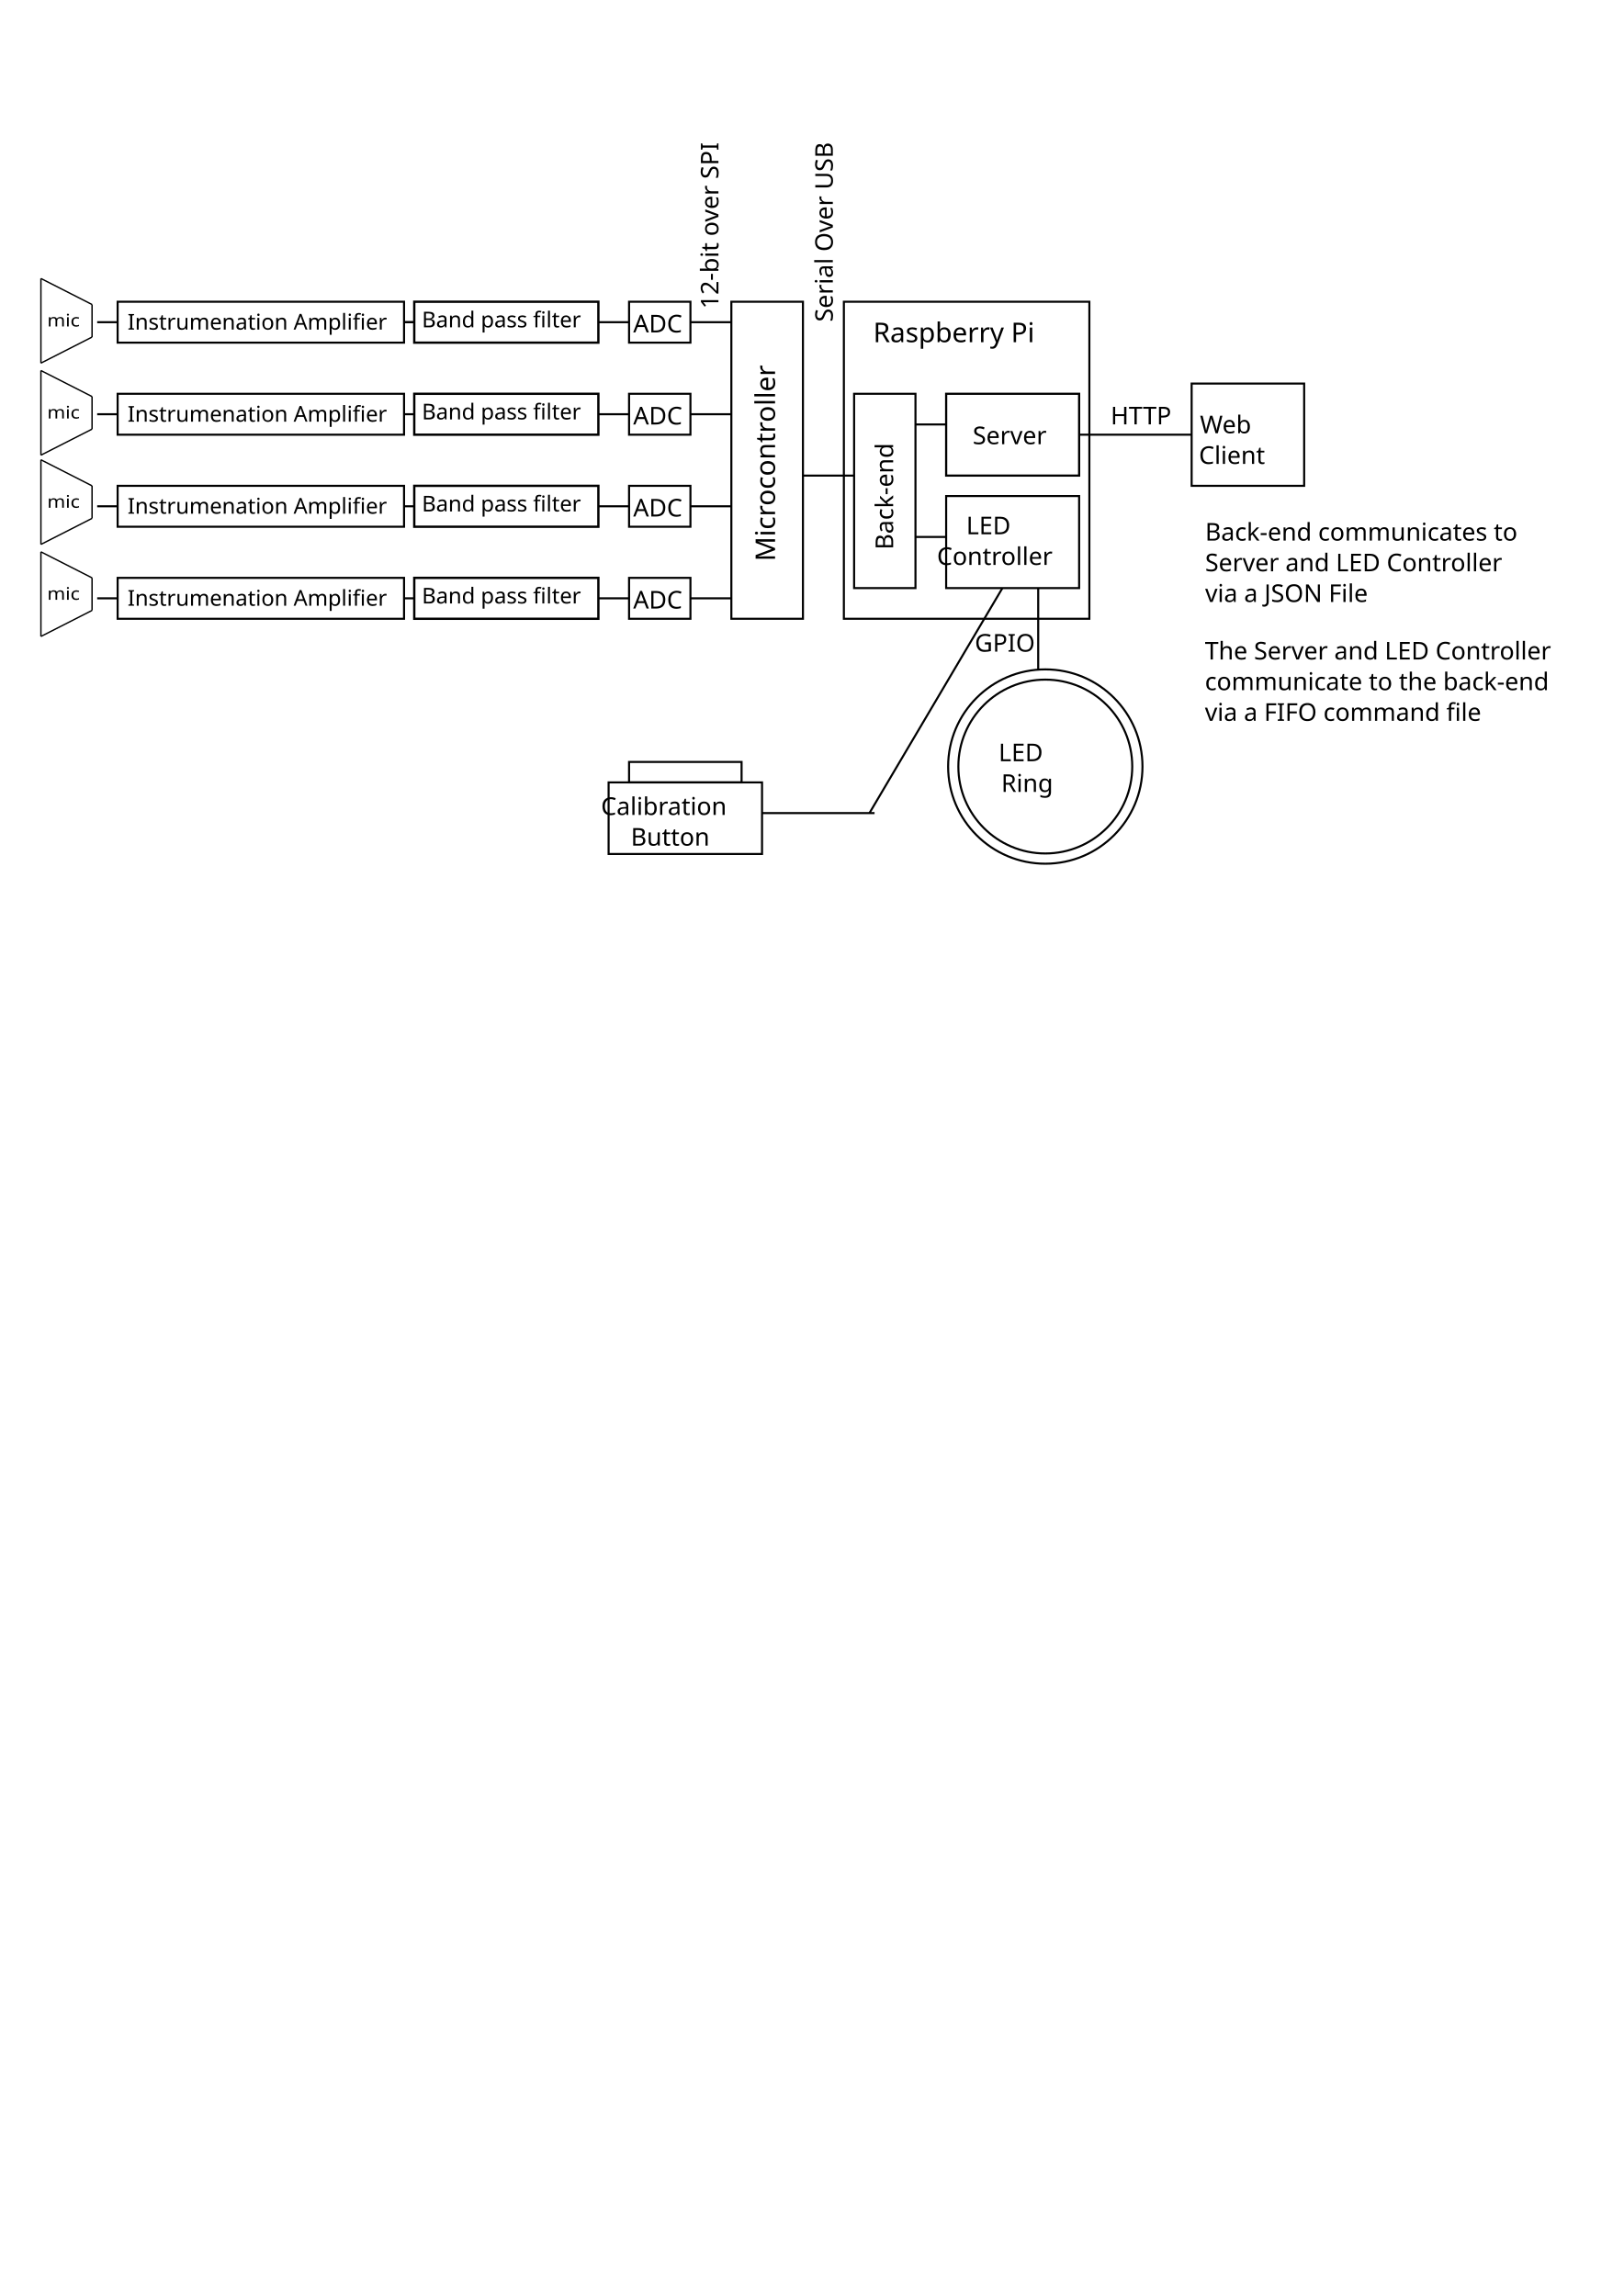
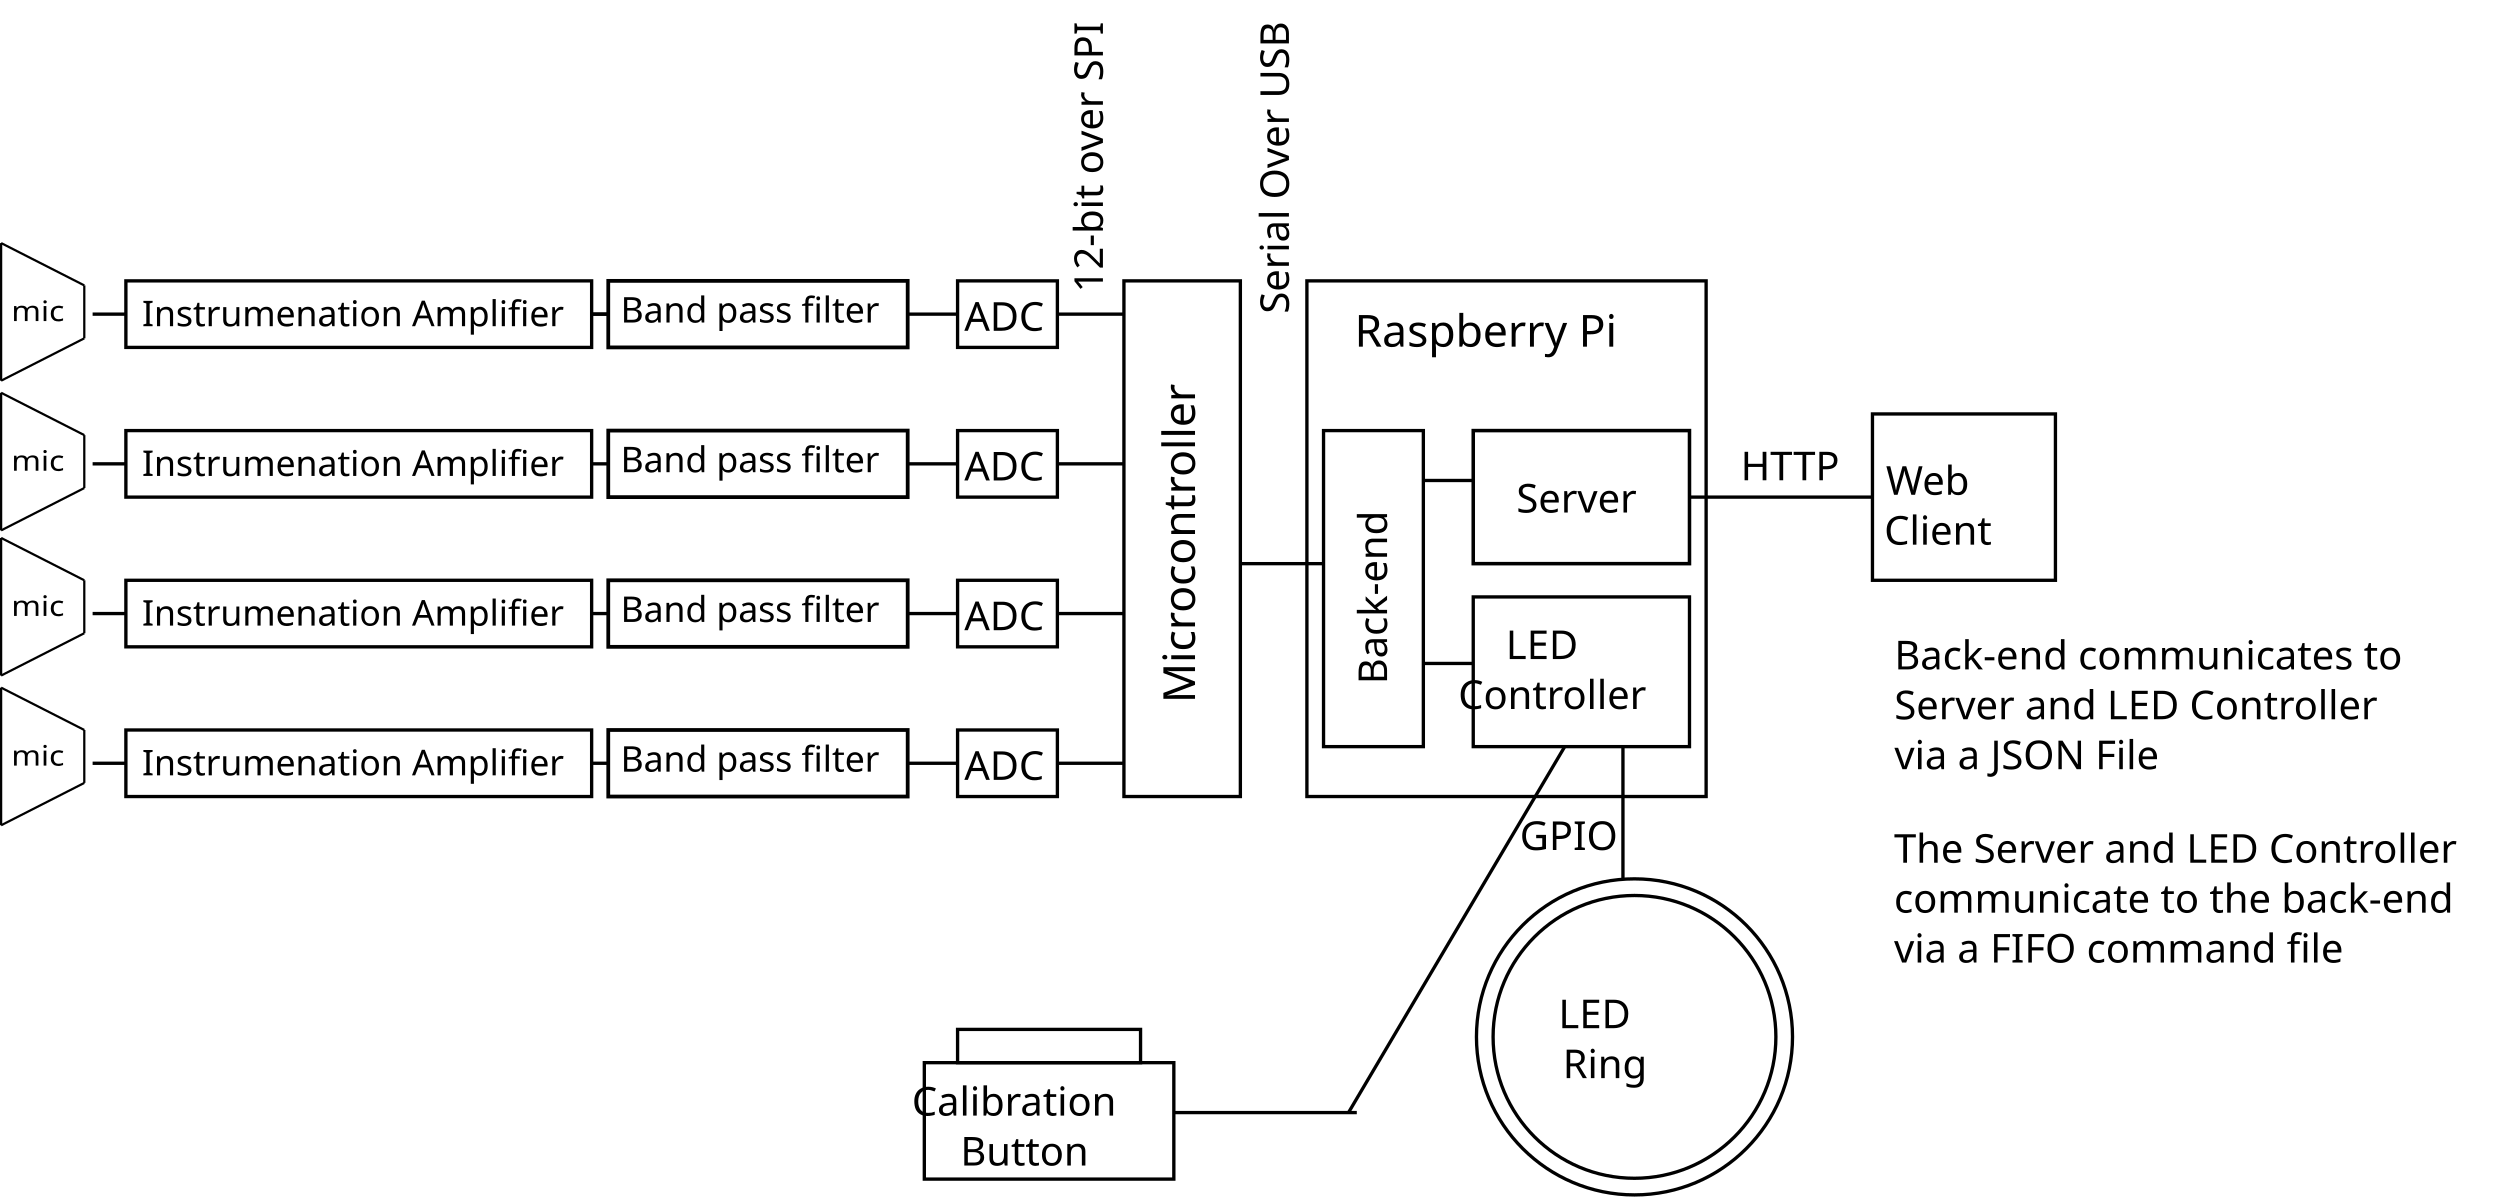
- <svg xmlns="http://www.w3.org/2000/svg" width="210mm" height="297mm" viewBox="0 0 210 297" version="1.1" id="svg8">
+ <svg xmlns="http://www.w3.org/2000/svg" width="198.826mm" height="95.163mm" viewBox="0 0 198.826 95.163" version="1.1" id="svg8">
  <defs id="defs2" />
-   <g id="layer1">
+   <g id="layer1" transform="translate(-5.202475,-16.69331)">
    <path style="display:inline;fill:none;fill-rule:evenodd;stroke:#000000;stroke-width:0.178px;stroke-linecap:butt;stroke-linejoin:miter;stroke-opacity:1" d="m 5.292,36.025 6.615,3.367" id="path234" />
    <path style="fill:none;fill-rule:evenodd;stroke:#000000;stroke-width:0.178px;stroke-linecap:butt;stroke-linejoin:miter;stroke-opacity:1" d="m 11.906,39.392 v 4.209" id="path242" />
    <path style="fill:none;fill-rule:evenodd;stroke:#000000;stroke-width:0.178px;stroke-linecap:butt;stroke-linejoin:miter;stroke-opacity:1" d="M 11.906,43.601 5.292,46.969" id="path246" />
    <path style="fill:none;fill-rule:evenodd;stroke:#000000;stroke-width:0.178px;stroke-linecap:butt;stroke-linejoin:miter;stroke-opacity:1" d="M 5.292,36.025 V 46.969" id="path248" />
    <text xml:space="preserve" style="font-style:normal;font-weight:normal;font-size:2.378px;line-height:1.25;font-family:sans-serif;letter-spacing:0px;word-spacing:0px;fill:#000000;fill-opacity:1;stroke:none;stroke-width:0.178" x="5.76" y="44.736" id="text252" transform="scale(1.059457,0.9438797)">
      <tspan id="tspan250" x="5.76" y="44.736" style="font-size:2.378px;stroke-width:0.178">mic</tspan>
    </text>
    <path style="display:inline;fill:none;fill-rule:evenodd;stroke:#000000;stroke-width:0.178px;stroke-linecap:butt;stroke-linejoin:miter;stroke-opacity:1" d="m 5.292,47.931 6.615,3.367" id="path234-9" />
    <path style="fill:none;fill-rule:evenodd;stroke:#000000;stroke-width:0.178px;stroke-linecap:butt;stroke-linejoin:miter;stroke-opacity:1" d="m 11.906,51.298 v 4.209" id="path242-3" />
    <path style="fill:none;fill-rule:evenodd;stroke:#000000;stroke-width:0.178px;stroke-linecap:butt;stroke-linejoin:miter;stroke-opacity:1" d="M 11.906,55.508 5.292,58.875" id="path246-1" />
    <path style="fill:none;fill-rule:evenodd;stroke:#000000;stroke-width:0.178px;stroke-linecap:butt;stroke-linejoin:miter;stroke-opacity:1" d="M 5.292,47.931 V 58.875" id="path248-9" />
    <text xml:space="preserve" style="font-style:normal;font-weight:normal;font-size:2.378px;line-height:1.25;font-family:sans-serif;letter-spacing:0px;word-spacing:0px;fill:#000000;fill-opacity:1;stroke:none;stroke-width:0.178" x="5.76" y="57.35" id="text252-4" transform="scale(1.059457,0.9438798)">
      <tspan id="tspan250-7" x="5.76" y="57.35" style="font-size:2.378px;stroke-width:0.178">mic</tspan>
    </text>
    <path style="display:inline;fill:none;fill-rule:evenodd;stroke:#000000;stroke-width:0.178px;stroke-linecap:butt;stroke-linejoin:miter;stroke-opacity:1" d="M 5.292,59.476 11.906,62.844" id="path234-9-6" />
    <path style="fill:none;fill-rule:evenodd;stroke:#000000;stroke-width:0.178px;stroke-linecap:butt;stroke-linejoin:miter;stroke-opacity:1" d="m 11.906,62.844 v 4.209" id="path242-3-5" />
    <path style="fill:none;fill-rule:evenodd;stroke:#000000;stroke-width:0.178px;stroke-linecap:butt;stroke-linejoin:miter;stroke-opacity:1" d="M 11.906,67.053 5.292,70.42" id="path246-1-6" />
    <path style="fill:none;fill-rule:evenodd;stroke:#000000;stroke-width:0.178px;stroke-linecap:butt;stroke-linejoin:miter;stroke-opacity:1" d="M 5.292,59.476 V 70.42" id="path248-9-9" />
    <text xml:space="preserve" style="font-style:normal;font-weight:normal;font-size:2.378px;line-height:1.25;font-family:sans-serif;letter-spacing:0px;word-spacing:0px;fill:#000000;fill-opacity:1;stroke:none;stroke-width:0.178" x="5.76" y="69.582" id="text252-4-3" transform="scale(1.059457,0.9438798)">
      <tspan id="tspan250-7-7" x="5.76" y="69.582" style="font-size:2.378px;stroke-width:0.178">mic</tspan>
    </text>
    <path style="display:inline;fill:none;fill-rule:evenodd;stroke:#000000;stroke-width:0.178px;stroke-linecap:butt;stroke-linejoin:miter;stroke-opacity:1" d="M 5.292,71.383 11.906,74.75" id="path234-9-6-4" />
    <path style="fill:none;fill-rule:evenodd;stroke:#000000;stroke-width:0.178px;stroke-linecap:butt;stroke-linejoin:miter;stroke-opacity:1" d="m 11.906,74.75 v 4.209" id="path242-3-5-5" />
    <path style="fill:none;fill-rule:evenodd;stroke:#000000;stroke-width:0.178px;stroke-linecap:butt;stroke-linejoin:miter;stroke-opacity:1" d="M 11.906,78.959 5.292,82.327" id="path246-1-6-2" />
    <path style="fill:none;fill-rule:evenodd;stroke:#000000;stroke-width:0.178px;stroke-linecap:butt;stroke-linejoin:miter;stroke-opacity:1" d="M 5.292,71.383 V 82.327" id="path248-9-9-5" />
    <text xml:space="preserve" style="font-style:normal;font-weight:normal;font-size:2.378px;line-height:1.25;font-family:sans-serif;letter-spacing:0px;word-spacing:0px;fill:#000000;fill-opacity:1;stroke:none;stroke-width:0.178" x="5.76" y="82.196" id="text252-4-3-4" transform="scale(1.059457,0.9438798)">
      <tspan id="tspan250-7-7-7" x="5.76" y="82.196" style="font-size:2.378px;stroke-width:0.178">mic</tspan>
    </text>
    <text xml:space="preserve" style="font-style:normal;font-weight:normal;font-size:3.528px;line-height:1.25;font-family:sans-serif;letter-spacing:0px;word-spacing:0px;fill:#000000;fill-opacity:1;stroke:none;stroke-width:0.265" x="16.496" y="42.639" id="text498">
      <tspan x="16.496" y="42.639" style="font-size:2.822px;stroke:none;stroke-width:0.265" id="tspan500">Instrumenation Amplifier</tspan>
    </text>
    <rect style="fill:none;stroke:none;stroke-width:0.265" id="rect504" width="34.396" height="2.646" x="16.536" y="40.354" />
    <rect style="fill:none;stroke:#000000;stroke-width:0.265" id="rect506" width="37.042" height="5.292" x="15.214" y="39.031" />
    <text xml:space="preserve" style="font-style:normal;font-weight:normal;font-size:3.528px;line-height:1.25;font-family:sans-serif;letter-spacing:0px;word-spacing:0px;fill:#000000;fill-opacity:1;stroke:none;stroke-width:0.265" x="16.496" y="54.546" id="text498-4">
      <tspan x="16.496" y="54.546" style="font-size:2.822px;stroke:none;stroke-width:0.265" id="tspan500-4">Instrumenation Amplifier</tspan>
    </text>
    <rect style="fill:none;stroke:none;stroke-width:0.265" id="rect504-3" width="34.396" height="2.646" x="16.536" y="52.26" />
    <rect style="fill:none;stroke:#000000;stroke-width:0.265" id="rect506-0" width="37.042" height="5.292" x="15.214" y="50.938" />
    <text xml:space="preserve" style="font-style:normal;font-weight:normal;font-size:3.528px;line-height:1.25;font-family:sans-serif;letter-spacing:0px;word-spacing:0px;fill:#000000;fill-opacity:1;stroke:none;stroke-width:0.265" x="16.496" y="66.452" id="text498-4-7">
      <tspan x="16.496" y="66.452" style="font-size:2.822px;stroke:none;stroke-width:0.265" id="tspan500-4-8">Instrumenation Amplifier</tspan>
    </text>
    <rect style="fill:none;stroke:none;stroke-width:0.265" id="rect504-3-6" width="34.396" height="2.646" x="16.536" y="64.167" />
    <rect style="fill:none;stroke:#000000;stroke-width:0.265" id="rect506-0-8" width="37.042" height="5.292" x="15.214" y="62.844" />
    <text xml:space="preserve" style="font-style:normal;font-weight:normal;font-size:3.528px;line-height:1.25;font-family:sans-serif;letter-spacing:0px;word-spacing:0px;fill:#000000;fill-opacity:1;stroke:none;stroke-width:0.265" x="16.496" y="78.358" id="text498-4-7-8">
      <tspan x="16.496" y="78.358" style="font-size:2.822px;stroke:none;stroke-width:0.265" id="tspan500-4-8-4">Instrumenation Amplifier</tspan>
    </text>
    <rect style="fill:none;stroke:none;stroke-width:0.265" id="rect504-3-6-3" width="34.396" height="2.646" x="16.536" y="76.073" />
    <rect style="fill:none;stroke:#000000;stroke-width:0.265" id="rect506-0-8-1" width="37.042" height="5.292" x="15.214" y="74.75" />
    <rect style="fill:none;stroke:#000000;stroke-width:0.265" id="rect580" width="7.938" height="5.292" x="81.359" y="39.031" />
    <text xml:space="preserve" style="font-style:normal;font-weight:normal;font-size:3.175px;line-height:1.25;font-family:sans-serif;letter-spacing:0px;word-spacing:0px;fill:#000000;fill-opacity:1;stroke:none;stroke-width:0.265" x="81.893" y="43" id="text584">
      <tspan id="tspan582" x="81.893" y="43" style="font-size:3.175px;stroke-width:0.265">ADC</tspan>
    </text>
    <rect style="fill:none;stroke:#000000;stroke-width:0.265" id="rect580-0" width="7.938" height="5.292" x="81.359" y="50.938" />
    <text xml:space="preserve" style="font-style:normal;font-weight:normal;font-size:3.175px;line-height:1.25;font-family:sans-serif;letter-spacing:0px;word-spacing:0px;fill:#000000;fill-opacity:1;stroke:none;stroke-width:0.265" x="81.893" y="54.906" id="text584-6">
      <tspan id="tspan582-8" x="81.893" y="54.906" style="font-size:3.175px;stroke-width:0.265">ADC</tspan>
    </text>
    <rect style="fill:none;stroke:#000000;stroke-width:0.265" id="rect580-0-9" width="7.938" height="5.292" x="81.359" y="62.844" />
    <text xml:space="preserve" style="font-style:normal;font-weight:normal;font-size:3.175px;line-height:1.25;font-family:sans-serif;letter-spacing:0px;word-spacing:0px;fill:#000000;fill-opacity:1;stroke:none;stroke-width:0.265" x="81.893" y="66.812" id="text584-6-2">
      <tspan id="tspan582-8-6" x="81.893" y="66.812" style="font-size:3.175px;stroke-width:0.265">ADC</tspan>
    </text>
    <rect style="fill:none;stroke:#000000;stroke-width:0.265" id="rect580-0-9-5" width="7.938" height="5.292" x="81.359" y="74.75" />
    <text xml:space="preserve" style="font-style:normal;font-weight:normal;font-size:3.175px;line-height:1.25;font-family:sans-serif;letter-spacing:0px;word-spacing:0px;fill:#000000;fill-opacity:1;stroke:none;stroke-width:0.265" x="81.893" y="78.719" id="text584-6-2-0">
      <tspan id="tspan582-8-6-4" x="81.893" y="78.719" style="font-size:3.175px;stroke-width:0.265">ADC</tspan>
    </text>
    <rect style="fill:none;stroke:#000000;stroke-width:0.265" id="rect691" width="9.26" height="41.01" x="94.589" y="39.031" />
    <text xml:space="preserve" style="font-style:normal;font-weight:normal;font-size:3.528px;line-height:1.25;font-family:sans-serif;letter-spacing:0px;word-spacing:0px;fill:#000000;fill-opacity:1;stroke:none;stroke-width:0.265" x="-72.612" y="100.246" id="text695" transform="rotate(-90)">
      <tspan id="tspan693" x="-72.612" y="100.246" style="font-size:3.528px;stroke-width:0.265">Microcontroller</tspan>
    </text>
    <text xml:space="preserve" style="font-style:normal;font-weight:normal;font-size:3.528px;line-height:1.25;font-family:sans-serif;letter-spacing:0px;word-spacing:0px;fill:#000000;fill-opacity:1;stroke:none;stroke-width:0.265" x="112.935" y="44.269" id="text11227">
      <tspan id="tspan11225" x="112.935" y="44.269" style="font-size:3.528px;stroke-width:0.265">Raspberry Pi</tspan>
    </text>
    <rect style="fill:none;stroke:#000000;stroke-width:0.265" id="rect11235" width="31.75" height="41.01" x="109.141" y="39.031" />
    <rect style="fill:none;stroke:#000000;stroke-width:0.281" id="rect11237" width="17.198" height="10.583" x="122.37" y="50.938" />
    <text xml:space="preserve" style="font-style:normal;font-weight:normal;font-size:3.175px;line-height:1.25;font-family:sans-serif;letter-spacing:0px;word-spacing:0px;fill:#000000;fill-opacity:1;stroke:none;stroke-width:0.265" x="125.804" y="57.458" id="text11241">
      <tspan id="tspan11239" x="125.804" y="57.458" style="stroke-width:0.265">Server</tspan>
    </text>
    <text xml:space="preserve" style="font-style:normal;font-weight:normal;font-size:3.175px;line-height:1.25;font-family:sans-serif;text-align:center;letter-spacing:0px;word-spacing:0px;text-anchor:middle;fill:#000000;fill-opacity:1;stroke:none;stroke-width:0.265" x="130.721" y="69.11" id="text11247">
      <tspan id="tspan11245" x="130.721" y="69.11" style="text-align:center;text-anchor:middle;stroke-width:0.265">LED</tspan>
      <tspan x="130.721" y="73.079" style="text-align:center;text-anchor:middle;stroke-width:0.265" id="tspan217">Controller</tspan>
    </text>
    <text xml:space="preserve" style="font-style:normal;font-weight:normal;font-size:3.175px;line-height:1.25;font-family:sans-serif;text-align:center;letter-spacing:0px;word-spacing:0px;text-anchor:middle;fill:#000000;fill-opacity:1;stroke:none;stroke-width:0.265" x="161.399" y="56.042" id="text192">
      <tspan id="tspan190" x="161.399" y="56.042" style="text-align:center;text-anchor:middle;stroke-width:0.265">Web</tspan>
      <tspan x="161.399" y="60.011" style="text-align:center;text-anchor:middle;stroke-width:0.265" id="tspan194">Client</tspan>
    </text>
    <circle style="fill:none;stroke:#000000;stroke-width:0.265" id="path207" cx="135.194" cy="99.157" r="12.568" />
    <circle style="fill:none;stroke:#000000;stroke-width:0.265" id="path209" cx="135.194" cy="99.157" r="11.245" />
    <text xml:space="preserve" style="font-style:normal;font-weight:normal;font-size:3.175px;line-height:1.25;font-family:sans-serif;text-align:center;letter-spacing:0px;word-spacing:0px;text-anchor:middle;fill:#000000;fill-opacity:1;stroke:none;stroke-width:0.265" x="134.906" y="98.468" id="text213">
      <tspan id="tspan211" x="134.906" y="98.468" style="text-align:center;text-anchor:middle;stroke-width:0.265">LED</tspan>
      <tspan x="134.906" y="102.437" style="text-align:center;text-anchor:middle;stroke-width:0.265" id="tspan215">Ring</tspan>
    </text>
    <rect style="fill:none;stroke:#000000;stroke-width:0.265" id="rect219" width="17.198" height="11.906" x="122.37" y="64.167" />
    <text xml:space="preserve" style="font-style:normal;font-weight:normal;font-size:3.175px;line-height:1.25;font-family:sans-serif;letter-spacing:0px;word-spacing:0px;fill:#000000;fill-opacity:1;stroke:none;stroke-width:0.265" x="-71.11" y="115.516" id="text223" transform="rotate(-90)">
      <tspan id="tspan221" x="-71.11" y="115.516" style="stroke-width:0.265">Back-end</tspan>
    </text>
    <rect style="fill:none;stroke:#000000;stroke-width:0.265" id="rect233" width="7.938" height="25.135" x="110.464" y="50.938" />
    <text xml:space="preserve" style="font-style:normal;font-weight:normal;font-size:3.175px;line-height:1.25;font-family:sans-serif;text-align:center;letter-spacing:0px;word-spacing:0px;text-anchor:middle;fill:#000000;fill-opacity:1;stroke:none;stroke-width:0.265" x="88.746" y="105.418" id="text241">
      <tspan id="tspan239" x="88.746" y="105.418" style="text-align:center;text-anchor:middle;stroke-width:0.265">Calibration</tspan>
      <tspan x="88.746" y="109.386" style="text-align:center;text-anchor:middle;stroke-width:0.265" id="tspan243">Button</tspan>
    </text>
    <rect style="fill:none;stroke:#000000;stroke-width:0.265" id="rect253" width="19.844" height="9.26" x="78.714" y="101.208" />
    <rect style="fill:none;stroke:#000000;stroke-width:0.265" id="rect255" width="14.552" height="2.646" x="81.359" y="98.562" />
    <rect style="fill:none;stroke:#000000;stroke-width:0.265" id="rect261" width="14.552" height="13.229" x="154.12" y="49.615" />
    <path style="fill:none;fill-rule:evenodd;stroke:#000000;stroke-width:0.265px;stroke-linecap:butt;stroke-linejoin:miter;stroke-opacity:1" d="M 154.12,56.229 H 139.568" id="path263" />
    <path style="fill:none;fill-rule:evenodd;stroke:#000000;stroke-width:0.265px;stroke-linecap:butt;stroke-linejoin:miter;stroke-opacity:1" d="M 113.109,105.177 H 98.557" id="path271" />
    <path style="fill:none;fill-rule:evenodd;stroke:#000000;stroke-width:0.265px;stroke-linecap:butt;stroke-linejoin:miter;stroke-opacity:1" d="M 134.276,76.073 V 86.656" id="path279" />
    <path style="fill:none;fill-rule:evenodd;stroke:#000000;stroke-width:0.265px;stroke-linecap:butt;stroke-linejoin:miter;stroke-opacity:1" d="m 118.401,54.906 h 3.969" id="path283" />
    <path style="fill:none;fill-rule:evenodd;stroke:#000000;stroke-width:0.265px;stroke-linecap:butt;stroke-linejoin:miter;stroke-opacity:1" d="m 118.401,69.458 h 3.969" id="path287" />
    <path style="fill:none;fill-rule:evenodd;stroke:#000000;stroke-width:0.265px;stroke-linecap:butt;stroke-linejoin:miter;stroke-opacity:1" d="m 103.849,61.521 h 6.615" id="path291" />
    <path style="fill:none;fill-rule:evenodd;stroke:#000000;stroke-width:0.265px;stroke-linecap:butt;stroke-linejoin:miter;stroke-opacity:1" d="M 94.589,41.677 H 89.297" id="path293" />
    <path style="fill:none;fill-rule:evenodd;stroke:#000000;stroke-width:0.265px;stroke-linecap:butt;stroke-linejoin:miter;stroke-opacity:1" d="M 94.589,53.583 H 89.297" id="path297" />
    <path style="fill:none;fill-rule:evenodd;stroke:#000000;stroke-width:0.265px;stroke-linecap:butt;stroke-linejoin:miter;stroke-opacity:1" d="M 94.589,65.49 H 89.297" id="path299" />
    <path style="fill:none;fill-rule:evenodd;stroke:#000000;stroke-width:0.265px;stroke-linecap:butt;stroke-linejoin:miter;stroke-opacity:1" d="M 94.589,77.396 H 89.297" id="path301" />
    <path style="fill:none;fill-rule:evenodd;stroke:#000000;stroke-width:0.265px;stroke-linecap:butt;stroke-linejoin:miter;stroke-opacity:1" d="m 81.359,41.677 h -3.969" id="path305" />
    <path style="fill:none;fill-rule:evenodd;stroke:#000000;stroke-width:0.265px;stroke-linecap:butt;stroke-linejoin:miter;stroke-opacity:1" d="m 81.359,53.583 h -3.969" id="path307" />
    <path style="fill:none;fill-rule:evenodd;stroke:#000000;stroke-width:0.265px;stroke-linecap:butt;stroke-linejoin:miter;stroke-opacity:1" d="m 81.359,65.49 h -3.969" id="path309" />
    <path style="fill:none;fill-rule:evenodd;stroke:#000000;stroke-width:0.265px;stroke-linecap:butt;stroke-linejoin:miter;stroke-opacity:1" d="m 81.359,77.396 h -3.969" id="path313" />
    <path style="fill:none;fill-rule:evenodd;stroke:#000000;stroke-width:0.265px;stroke-linecap:butt;stroke-linejoin:miter;stroke-opacity:1" d="m 78.714,41.677 v 0" id="path315" />
    <path style="fill:none;fill-rule:evenodd;stroke:#000000;stroke-width:0.265px;stroke-linecap:butt;stroke-linejoin:miter;stroke-opacity:1" d="m 13.891,53.583 v 0" id="path317" />
    <path style="fill:none;fill-rule:evenodd;stroke:#000000;stroke-width:0.265px;stroke-linecap:butt;stroke-linejoin:miter;stroke-opacity:1" d="M 15.214,65.49 H 12.568" id="path319" />
    <path style="fill:none;fill-rule:evenodd;stroke:#000000;stroke-width:0.265px;stroke-linecap:butt;stroke-linejoin:miter;stroke-opacity:1" d="M 15.214,53.583 H 12.568" id="path321" />
    <path style="fill:none;fill-rule:evenodd;stroke:#000000;stroke-width:0.265px;stroke-linecap:butt;stroke-linejoin:miter;stroke-opacity:1" d="M 15.214,41.677 H 12.568" id="path323" />
    <path style="fill:none;fill-rule:evenodd;stroke:#000000;stroke-width:0.265px;stroke-linecap:butt;stroke-linejoin:miter;stroke-opacity:1" d="M 15.214,77.396 H 12.568" id="path327" />
    <rect style="fill:none;stroke:#000000;stroke-width:0.3" id="rect247" width="23.813" height="5.292" x="53.578" y="50.938" />
    <text xml:space="preserve" style="font-style:normal;font-weight:normal;font-size:3.175px;line-height:1.25;font-family:sans-serif;letter-spacing:0px;word-spacing:0px;fill:#000000;fill-opacity:1;stroke:none;stroke-width:0.265" x="54.553" y="54.252" id="text251">
      <tspan id="tspan249" x="54.553" y="54.252" style="font-size:2.822px;stroke-width:0.265">Band pass filter</tspan>
    </text>
    <path style="fill:none;fill-rule:evenodd;stroke:#000000;stroke-width:0.265px;stroke-linecap:butt;stroke-linejoin:miter;stroke-opacity:1" d="M 53.578,41.677 H 52.255" id="path253" />
    <path style="fill:none;fill-rule:evenodd;stroke:#000000;stroke-width:0.265px;stroke-linecap:butt;stroke-linejoin:miter;stroke-opacity:1" d="m 78.714,41.677 v 0" id="path315-5" />
    <rect style="fill:none;stroke:#000000;stroke-width:0.3" id="rect247-6" width="23.813" height="5.292" x="53.578" y="39.031" />
    <text xml:space="preserve" style="font-style:normal;font-weight:normal;font-size:3.175px;line-height:1.25;font-family:sans-serif;letter-spacing:0px;word-spacing:0px;fill:#000000;fill-opacity:1;stroke:none;stroke-width:0.265" x="54.553" y="42.345" id="text251-2">
      <tspan id="tspan249-9" x="54.553" y="42.345" style="font-size:2.822px;stroke-width:0.265">Band pass filter</tspan>
    </text>
    <path style="fill:none;fill-rule:evenodd;stroke:#000000;stroke-width:0.265px;stroke-linecap:butt;stroke-linejoin:miter;stroke-opacity:1" d="M 53.578,41.677 H 52.255" id="path253-1" />
    <path style="fill:none;fill-rule:evenodd;stroke:#000000;stroke-width:0.265px;stroke-linecap:butt;stroke-linejoin:miter;stroke-opacity:1" d="m 52.255,53.583 h 1.323" id="path314" />
    <path style="fill:none;fill-rule:evenodd;stroke:#000000;stroke-width:0.265px;stroke-linecap:butt;stroke-linejoin:miter;stroke-opacity:1" d="m 52.255,65.49 h 1.323" id="path316" />
    <rect style="fill:none;stroke:#000000;stroke-width:0.3" id="rect247-0" width="23.813" height="5.292" x="53.578" y="62.844" />
    <text xml:space="preserve" style="font-style:normal;font-weight:normal;font-size:3.175px;line-height:1.25;font-family:sans-serif;letter-spacing:0px;word-spacing:0px;fill:#000000;fill-opacity:1;stroke:none;stroke-width:0.265" x="54.553" y="66.158" id="text251-9">
      <tspan id="tspan249-3" x="54.553" y="66.158" style="font-size:2.822px;stroke-width:0.265">Band pass filter</tspan>
    </text>
    <rect style="fill:none;stroke:#000000;stroke-width:0.3" id="rect247-0-6" width="23.813" height="5.292" x="53.578" y="74.75" />
    <text xml:space="preserve" style="font-style:normal;font-weight:normal;font-size:3.175px;line-height:1.25;font-family:sans-serif;letter-spacing:0px;word-spacing:0px;fill:#000000;fill-opacity:1;stroke:none;stroke-width:0.265" x="54.553" y="78.064" id="text251-9-0">
      <tspan id="tspan249-3-6" x="54.553" y="78.064" style="font-size:2.822px;stroke-width:0.265">Band pass filter</tspan>
    </text>
    <path style="fill:none;fill-rule:evenodd;stroke:#000000;stroke-width:0.265px;stroke-linecap:butt;stroke-linejoin:miter;stroke-opacity:1" d="m 52.255,77.396 h 1.323" id="path360" />
    <text xml:space="preserve" style="font-style:normal;font-weight:normal;font-size:3.175px;line-height:1.25;font-family:sans-serif;letter-spacing:0px;word-spacing:0px;fill:#000000;fill-opacity:1;stroke:none;stroke-width:0.265" x="-39.95" y="92.917" id="text364" transform="rotate(-90)">
      <tspan id="tspan362" x="-39.95" y="92.917" style="stroke-width:0.265">12-bit over SPI</tspan>
    </text>
    <text xml:space="preserve" style="font-style:normal;font-weight:normal;font-size:3.175px;line-height:1.25;font-family:sans-serif;letter-spacing:0px;word-spacing:0px;fill:#000000;fill-opacity:1;stroke:none;stroke-width:0.265" x="-41.634" y="107.709" id="text364-2" transform="rotate(-90)">
      <tspan id="tspan362-6" x="-41.634" y="107.709" style="stroke-width:0.265">Serial Over USB</tspan>
    </text>
    <text xml:space="preserve" style="font-style:normal;font-weight:normal;font-size:3.175px;line-height:1.25;font-family:sans-serif;letter-spacing:0px;word-spacing:0px;fill:#000000;fill-opacity:1;stroke:none;stroke-width:0.265" x="155.864" y="69.928" id="text386">
      <tspan id="tspan384" x="155.864" y="69.928" style="stroke-width:0.265">Back-end communicates to</tspan>
      <tspan x="155.864" y="73.897" style="stroke-width:0.265" id="tspan388">Server and LED Controller</tspan>
      <tspan x="155.864" y="77.866" style="stroke-width:0.265" id="tspan390">via a JSON File</tspan>
    </text>
-     <flowRoot xml:space="preserve" id="flowRoot392" style="fill:black;fill-opacity:1;stroke:none;font-family:sans-serif;font-style:normal;font-weight:normal;font-size:12px;line-height:1.25;letter-spacing:0px;word-spacing:0px">
+     <flowRoot xml:space="preserve" id="flowRoot392" style="font-style:normal;font-weight:normal;font-size:12px;line-height:1.25;font-family:sans-serif;letter-spacing:0px;word-spacing:0px;fill:#000000;fill-opacity:1;stroke:none" transform="scale(0.2645833)">
      <flowRegion id="flowRegion394">
        <rect id="rect396" width="30" height="55" x="425" y="342.52" />
      </flowRegion>
      <flowPara id="flowPara398" />
    </flowRoot>
    <path style="fill:none;fill-rule:evenodd;stroke:#000000;stroke-width:0.265px;stroke-linecap:butt;stroke-linejoin:miter;stroke-opacity:1" d="M 112.448,105.177 129.646,76.073" id="path400" />
    <text xml:space="preserve" style="font-style:normal;font-weight:normal;font-size:3.175px;line-height:1.25;font-family:sans-serif;letter-spacing:0px;word-spacing:0px;fill:#000000;fill-opacity:1;stroke:none;stroke-width:0.265" x="126.077" y="84.291" id="text404">
      <tspan id="tspan402" x="126.077" y="84.291" style="stroke-width:0.265">GPIO</tspan>
    </text>
    <text xml:space="preserve" style="font-style:normal;font-weight:normal;font-size:3.175px;line-height:1.25;font-family:sans-serif;letter-spacing:0px;word-spacing:0px;fill:#000000;fill-opacity:1;stroke:none;stroke-width:0.265" x="143.636" y="54.891" id="text426">
      <tspan id="tspan424" x="143.636" y="54.891" style="stroke-width:0.265">HTTP</tspan>
    </text>
    <text xml:space="preserve" style="font-style:normal;font-weight:normal;font-size:3.175px;line-height:1.25;font-family:sans-serif;letter-spacing:0px;word-spacing:0px;fill:#000000;fill-opacity:1;stroke:none;stroke-width:0.265" x="155.836" y="85.309" id="text386-7">
      <tspan id="tspan384-9" x="155.836" y="85.309" style="stroke-width:0.265">The Server and LED Controller</tspan>
      <tspan x="155.836" y="89.278" style="stroke-width:0.265" id="tspan388-2">communicate to the back-end</tspan>
      <tspan x="155.836" y="93.247" style="stroke-width:0.265" id="tspan390-0">via a FIFO command file</tspan>
    </text>
  </g>
</svg>
